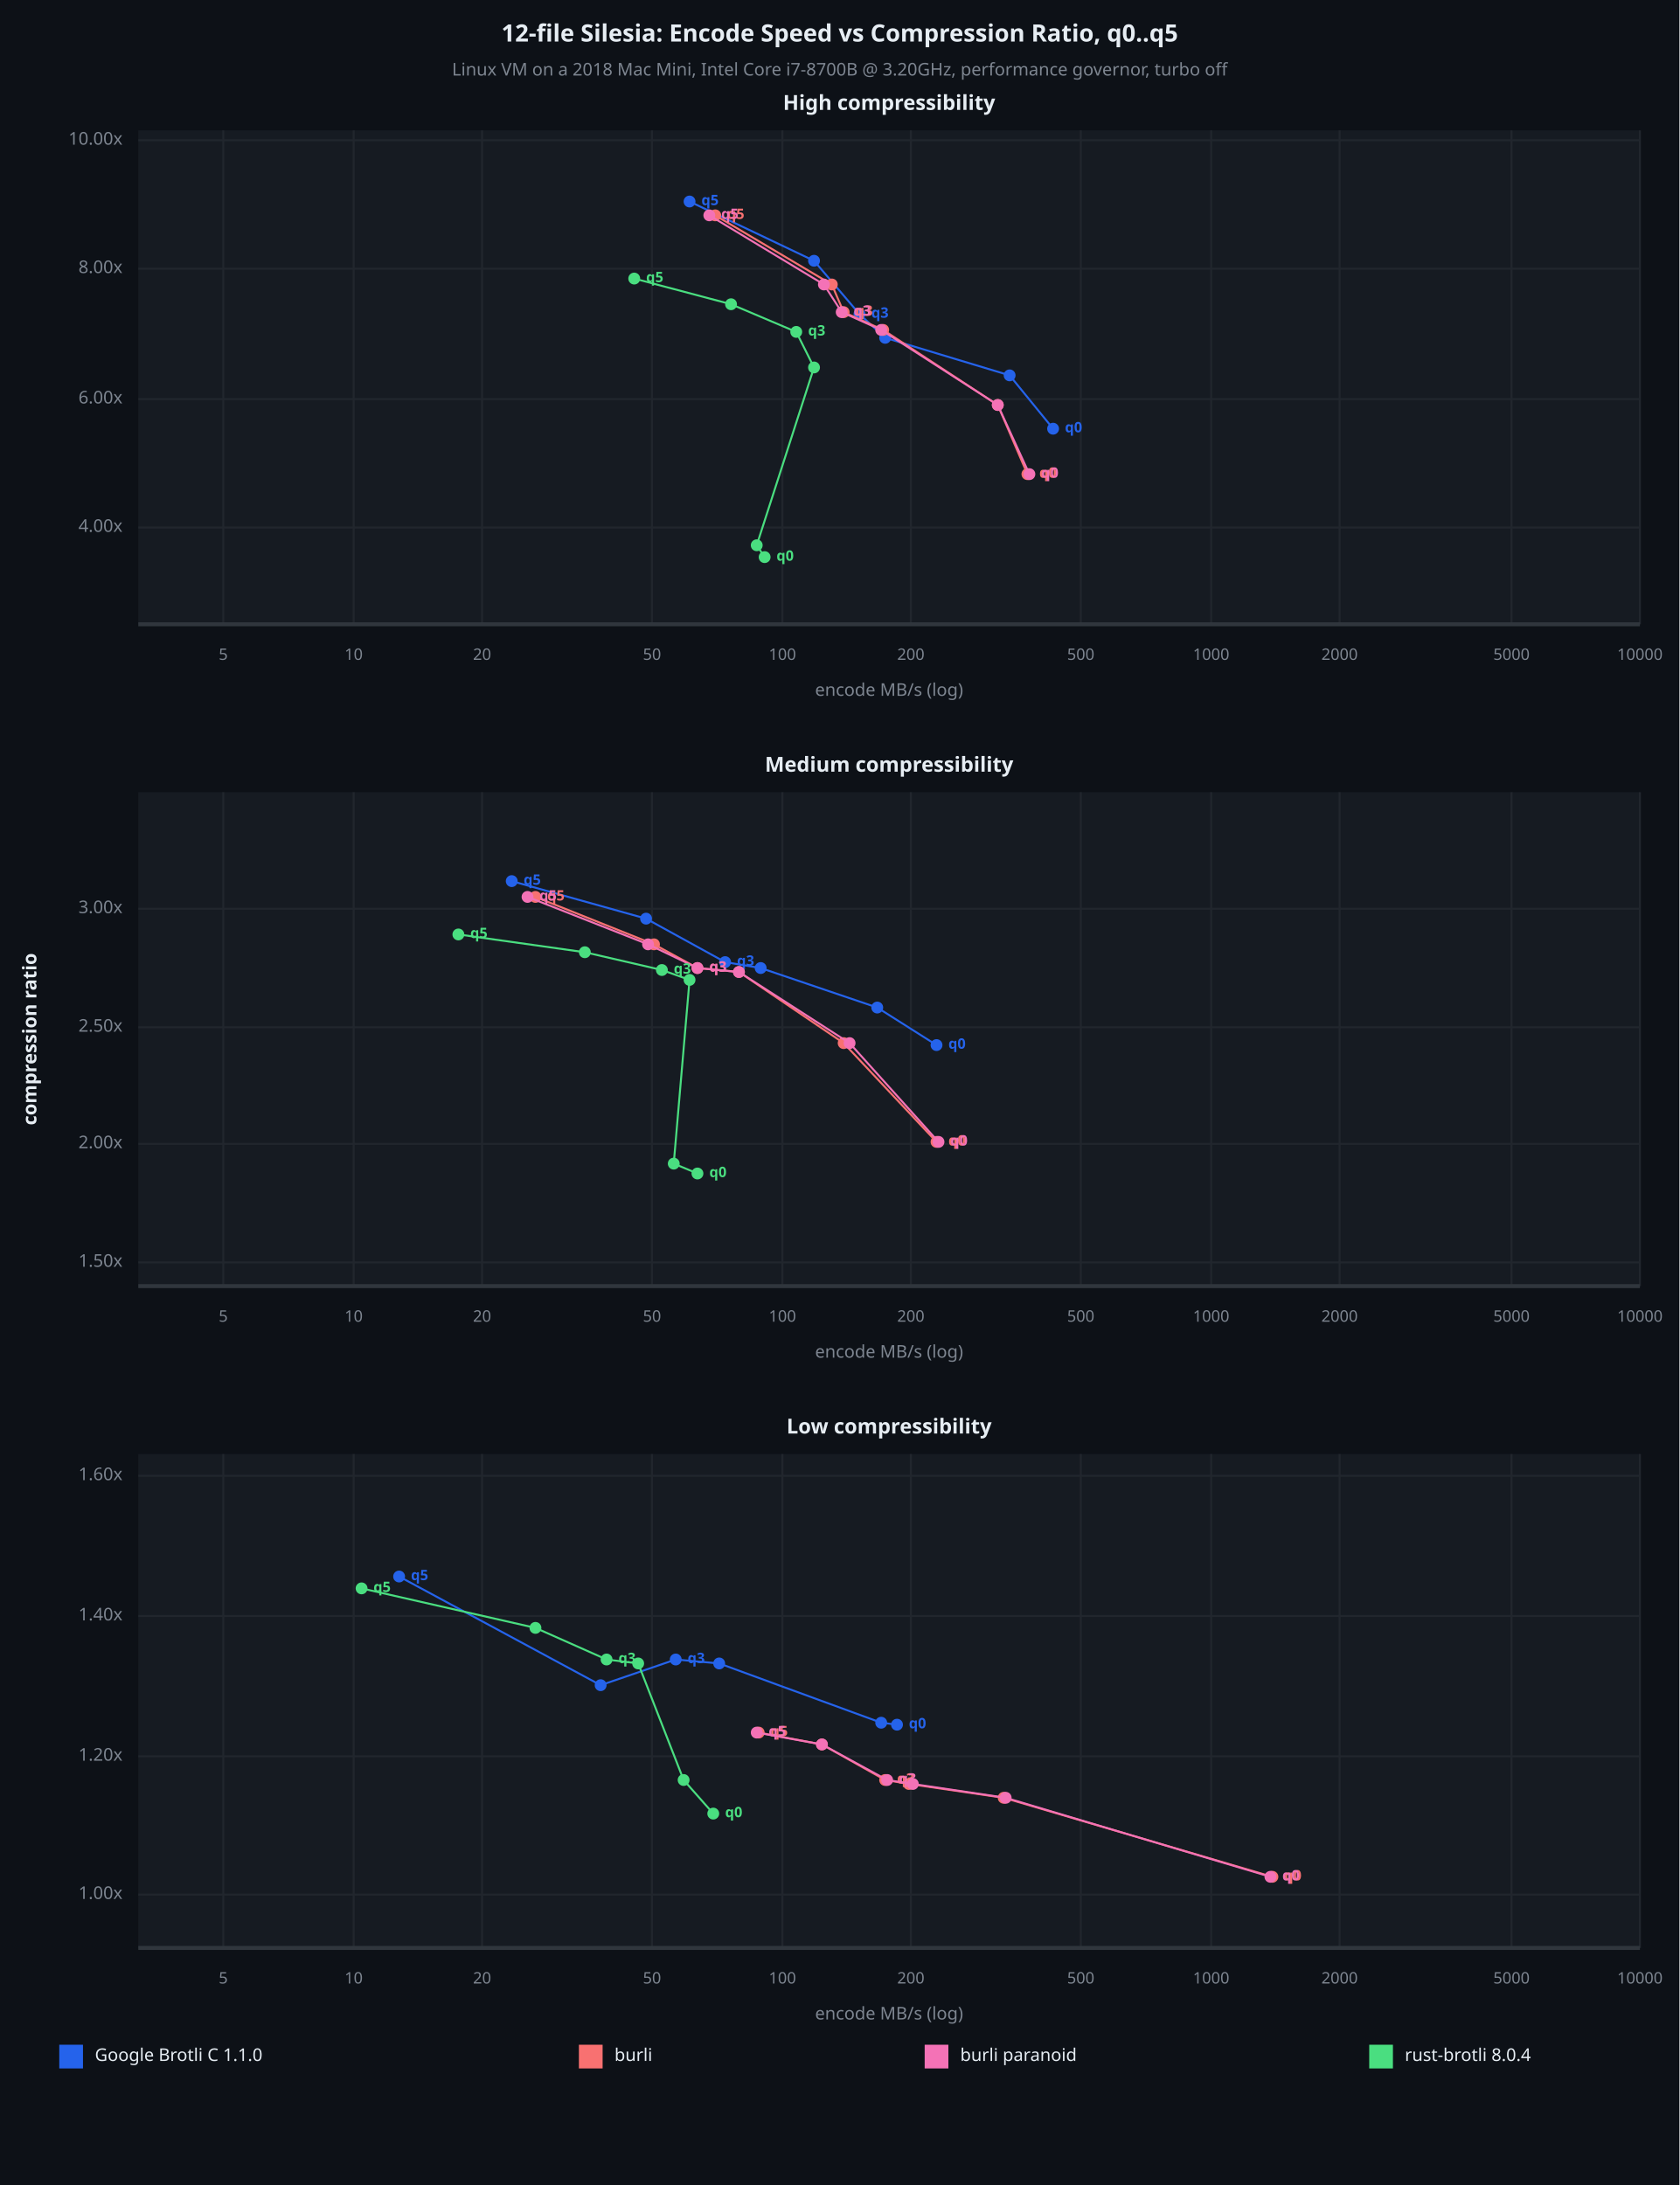
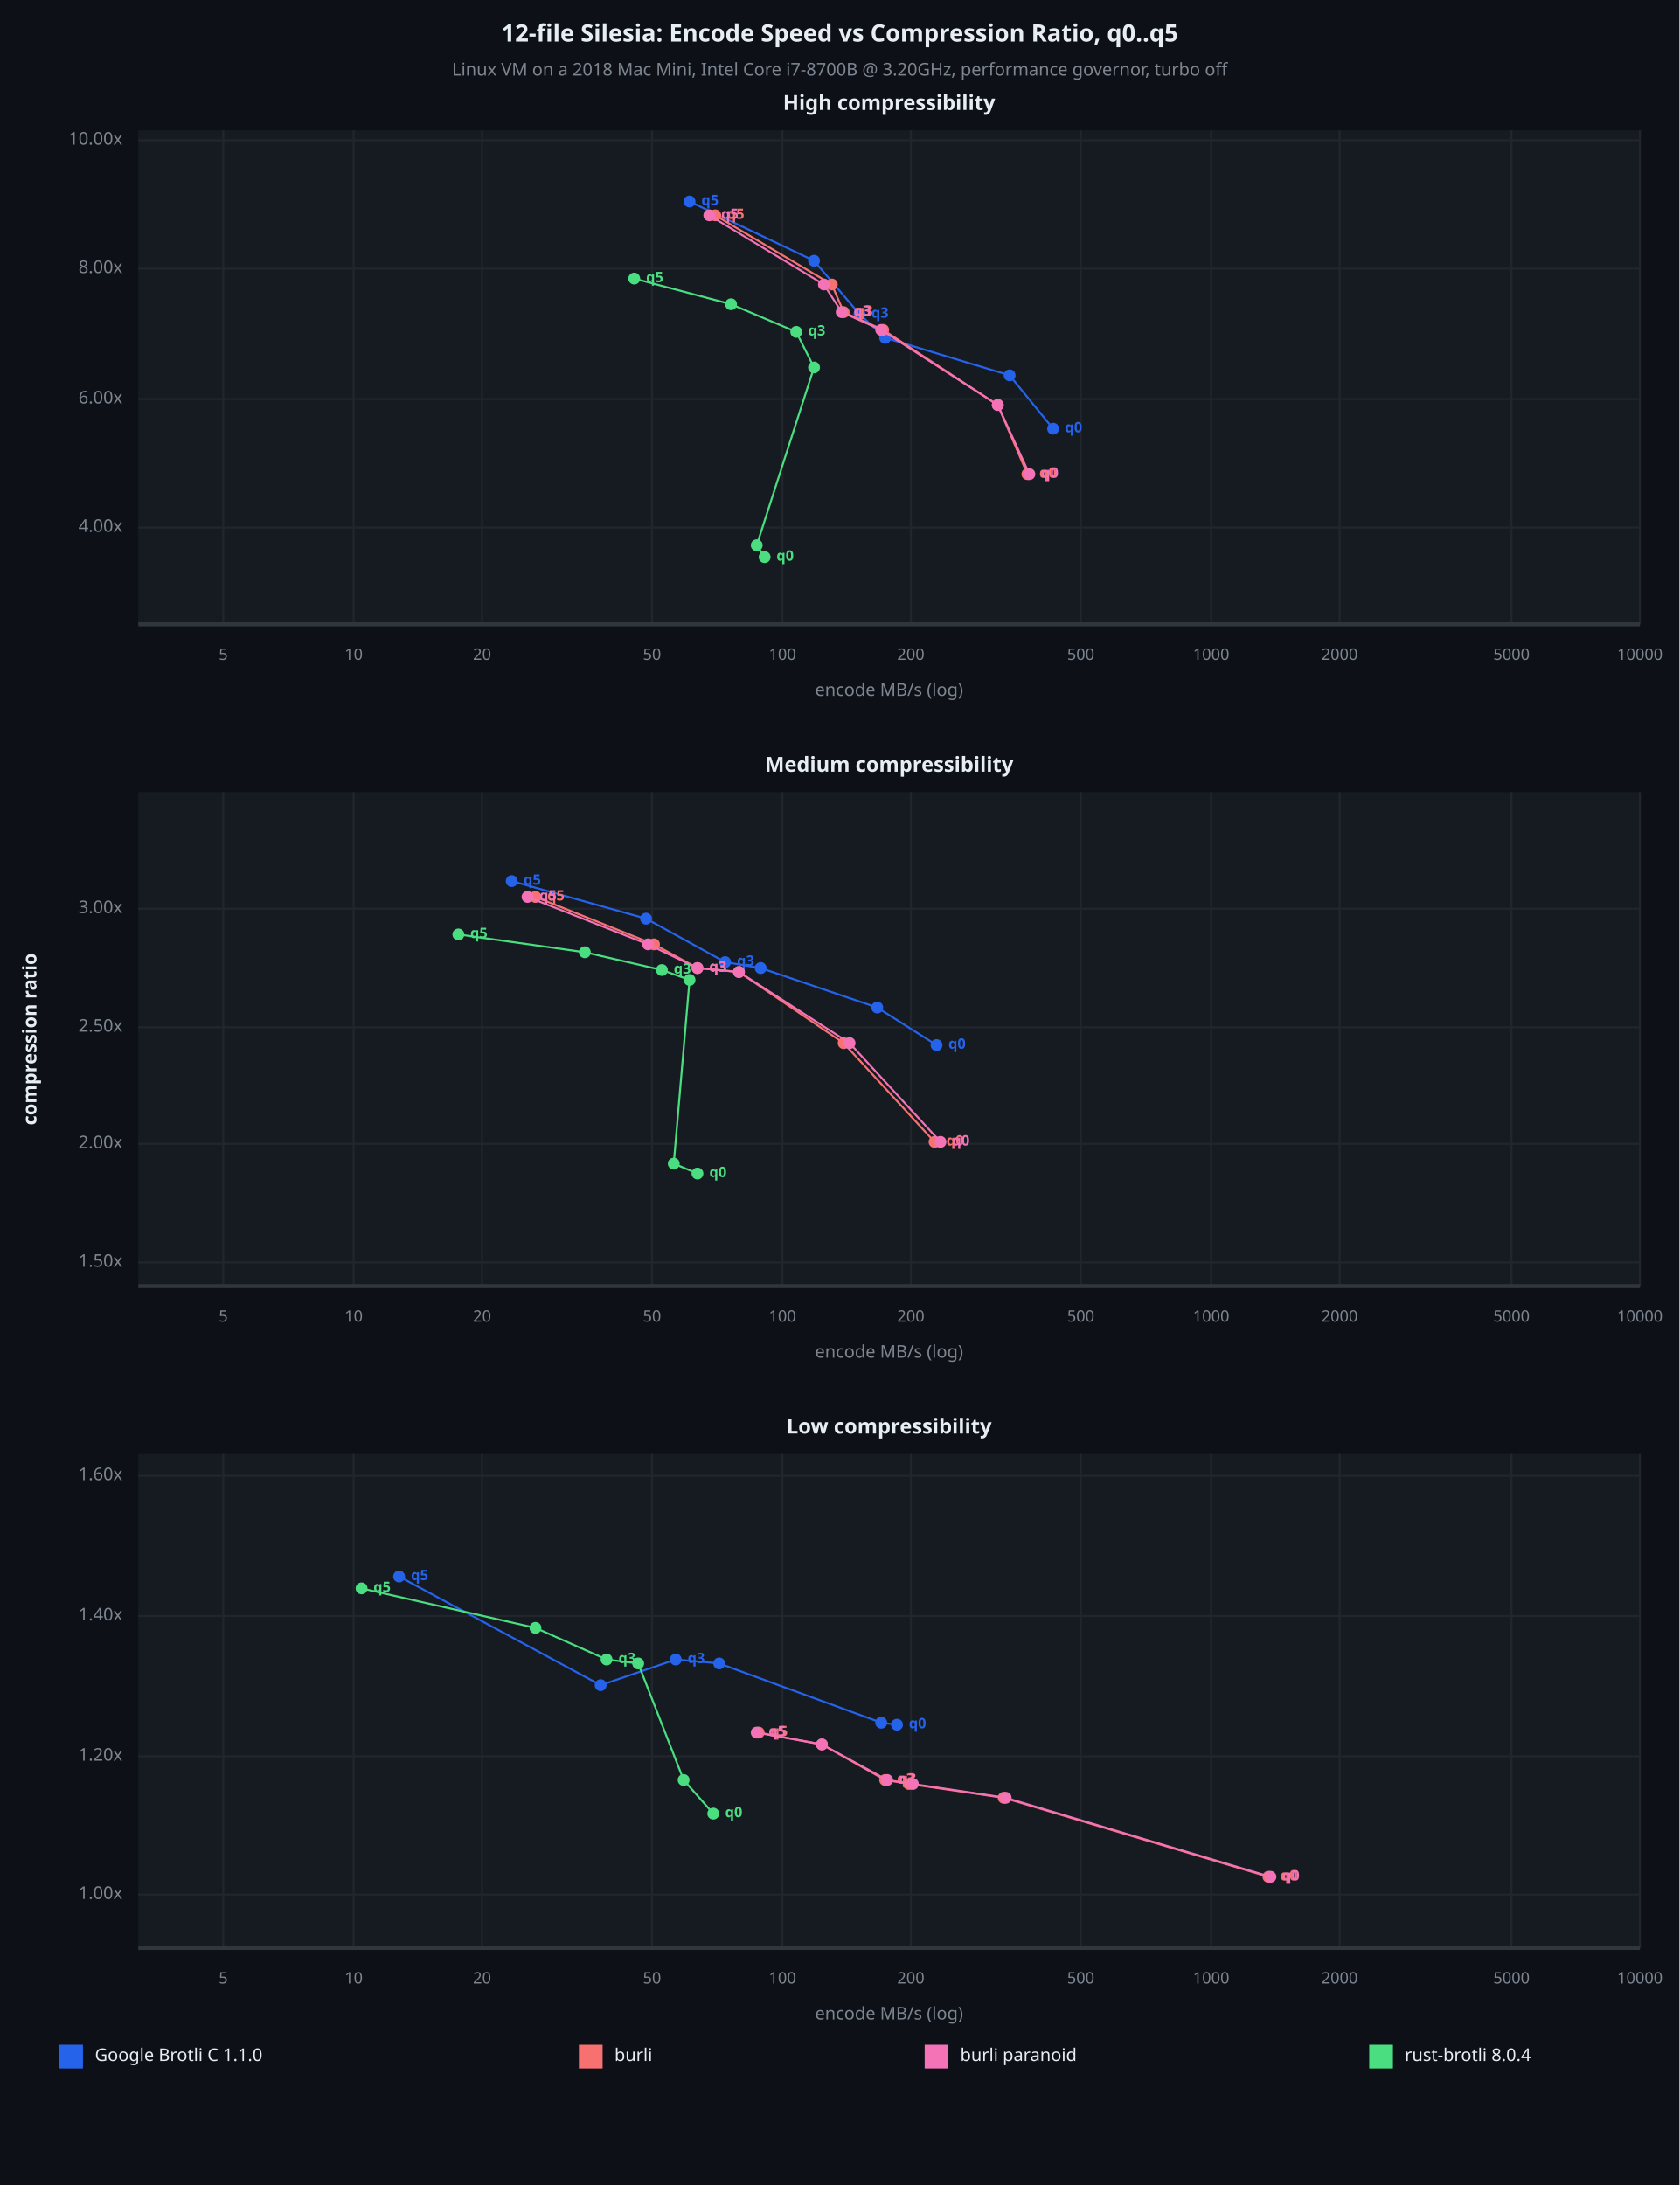
<svg xmlns="http://www.w3.org/2000/svg" viewBox="0 0 850 1106" font-family="system-ui, -apple-system, sans-serif">
  <rect x="0" y="0" width="850" height="1106" opacity="1" fill="#0D1117" stroke="none" />
  <text x="425" y="18" dy="0.5ex" text-anchor="middle" font-family="sans-serif" font-size="12.097" opacity="1" fill="#E6EDF3" font-weight="bold">
12-file Silesia: Encode Speed vs Compression Ratio, q0..q5
</text>
  <text x="425" y="36" dy="0.5ex" text-anchor="middle" font-family="sans-serif" font-size="8.871" opacity="1" fill="#7D8590">
Linux VM on a 2018 Mac Mini, Intel Core i7-8700B @ 3.20GHz, performance governor, turbo off
</text>
  <rect x="70" y="66" width="760" height="250" opacity="1" fill="#161B22" stroke="none" />
  <text x="450" y="53" dy="0.5ex" text-anchor="middle" font-family="sans-serif" font-size="10.484" opacity="1" fill="#E6EDF3" font-weight="bold">
High compressibility
</text>
  <polyline fill="none" opacity="1" stroke="#21262D" stroke-width="1" points="113,66 113,316 " />
  <text x="113" y="332" dy="0.5ex" text-anchor="middle" font-family="sans-serif" font-size="8.065" opacity="1" fill="#7D8590">
5
</text>
  <polyline fill="none" opacity="1" stroke="#21262D" stroke-width="1" points="179,66 179,316 " />
  <text x="179" y="332" dy="0.5ex" text-anchor="middle" font-family="sans-serif" font-size="8.065" opacity="1" fill="#7D8590">
10
</text>
  <polyline fill="none" opacity="1" stroke="#21262D" stroke-width="1" points="244,66 244,316 " />
  <text x="244" y="332" dy="0.5ex" text-anchor="middle" font-family="sans-serif" font-size="8.065" opacity="1" fill="#7D8590">
20
</text>
  <polyline fill="none" opacity="1" stroke="#21262D" stroke-width="1" points="330,66 330,316 " />
  <text x="330" y="332" dy="0.5ex" text-anchor="middle" font-family="sans-serif" font-size="8.065" opacity="1" fill="#7D8590">
50
</text>
  <polyline fill="none" opacity="1" stroke="#21262D" stroke-width="1" points="396,66 396,316 " />
  <text x="396" y="332" dy="0.5ex" text-anchor="middle" font-family="sans-serif" font-size="8.065" opacity="1" fill="#7D8590">
100
</text>
  <polyline fill="none" opacity="1" stroke="#21262D" stroke-width="1" points="461,66 461,316 " />
  <text x="461" y="332" dy="0.5ex" text-anchor="middle" font-family="sans-serif" font-size="8.065" opacity="1" fill="#7D8590">
200
</text>
  <polyline fill="none" opacity="1" stroke="#21262D" stroke-width="1" points="547,66 547,316 " />
  <text x="547" y="332" dy="0.5ex" text-anchor="middle" font-family="sans-serif" font-size="8.065" opacity="1" fill="#7D8590">
500
</text>
  <polyline fill="none" opacity="1" stroke="#21262D" stroke-width="1" points="613,66 613,316 " />
  <text x="613" y="332" dy="0.5ex" text-anchor="middle" font-family="sans-serif" font-size="8.065" opacity="1" fill="#7D8590">
1000
</text>
  <polyline fill="none" opacity="1" stroke="#21262D" stroke-width="1" points="678,66 678,316 " />
  <text x="678" y="332" dy="0.5ex" text-anchor="middle" font-family="sans-serif" font-size="8.065" opacity="1" fill="#7D8590">
2000
</text>
  <polyline fill="none" opacity="1" stroke="#21262D" stroke-width="1" points="765,66 765,316 " />
  <text x="765" y="332" dy="0.5ex" text-anchor="middle" font-family="sans-serif" font-size="8.065" opacity="1" fill="#7D8590">
5000
</text>
  <polyline fill="none" opacity="1" stroke="#21262D" stroke-width="1" points="830,66 830,316 " />
  <text x="830" y="332" dy="0.5ex" text-anchor="middle" font-family="sans-serif" font-size="8.065" opacity="1" fill="#7D8590">
10000
</text>
  <polyline fill="none" opacity="1" stroke="#21262D" stroke-width="1" points="70,267 830,267 " />
  <text x="62" y="267" dy="0.5ex" text-anchor="end" font-family="sans-serif" font-size="8.871" opacity="1" fill="#7D8590">
4.00x
</text>
  <polyline fill="none" opacity="1" stroke="#21262D" stroke-width="1" points="70,202 830,202 " />
  <text x="62" y="202" dy="0.5ex" text-anchor="end" font-family="sans-serif" font-size="8.871" opacity="1" fill="#7D8590">
6.00x
</text>
  <polyline fill="none" opacity="1" stroke="#21262D" stroke-width="1" points="70,136 830,136 " />
  <text x="62" y="136" dy="0.5ex" text-anchor="end" font-family="sans-serif" font-size="8.871" opacity="1" fill="#7D8590">
8.00x
</text>
  <polyline fill="none" opacity="1" stroke="#21262D" stroke-width="1" points="70,71 830,71 " />
  <text x="62" y="71" dy="0.5ex" text-anchor="end" font-family="sans-serif" font-size="8.871" opacity="1" fill="#7D8590">
10.00x
</text>
  <polyline fill="none" opacity="1" stroke="#30363D" stroke-width="2" points="70,316 830,316 " />
  <polyline fill="none" opacity="1" stroke="#2563EB" stroke-width="1" points="533,217 511,190 448,171 435,159 412,132 349,102 " />
  <circle cx="533" cy="217" r="3" opacity="1" fill="#2563EB" stroke="none" stroke-width="1" />
  <text x="539" y="217" dy="0.5ex" text-anchor="start" font-family="sans-serif" font-size="7.258" opacity="1" fill="#2563EB" font-weight="bold">
q0
</text>
  <circle cx="511" cy="190" r="3" opacity="1" fill="#2563EB" stroke="none" stroke-width="1" />
  <circle cx="448" cy="171" r="3" opacity="1" fill="#2563EB" stroke="none" stroke-width="1" />
  <circle cx="435" cy="159" r="3" opacity="1" fill="#2563EB" stroke="none" stroke-width="1" />
  <text x="441" y="159" dy="0.5ex" text-anchor="start" font-family="sans-serif" font-size="7.258" opacity="1" fill="#2563EB" font-weight="bold">
q3
</text>
  <circle cx="412" cy="132" r="3" opacity="1" fill="#2563EB" stroke="none" stroke-width="1" />
  <circle cx="349" cy="102" r="3" opacity="1" fill="#2563EB" stroke="none" stroke-width="1" />
  <text x="355" y="102" dy="0.5ex" text-anchor="start" font-family="sans-serif" font-size="7.258" opacity="1" fill="#2563EB" font-weight="bold">
q5
</text>
  <polyline fill="none" opacity="1" stroke="#F87171" stroke-width="1" points="520,240 505,205 447,167 427,158 421,144 362,109 " />
  <circle cx="520" cy="240" r="3" opacity="1" fill="#F87171" stroke="none" stroke-width="1" />
  <text x="526" y="240" dy="0.5ex" text-anchor="start" font-family="sans-serif" font-size="7.258" opacity="1" fill="#F87171" font-weight="bold">
q0
</text>
  <circle cx="505" cy="205" r="3" opacity="1" fill="#F87171" stroke="none" stroke-width="1" />
  <circle cx="447" cy="167" r="3" opacity="1" fill="#F87171" stroke="none" stroke-width="1" />
  <circle cx="427" cy="158" r="3" opacity="1" fill="#F87171" stroke="none" stroke-width="1" />
  <text x="433" y="158" dy="0.5ex" text-anchor="start" font-family="sans-serif" font-size="7.258" opacity="1" fill="#F87171" font-weight="bold">
q3
</text>
  <circle cx="421" cy="144" r="3" opacity="1" fill="#F87171" stroke="none" stroke-width="1" />
  <circle cx="362" cy="109" r="3" opacity="1" fill="#F87171" stroke="none" stroke-width="1" />
  <text x="368" y="109" dy="0.5ex" text-anchor="start" font-family="sans-serif" font-size="7.258" opacity="1" fill="#F87171" font-weight="bold">
q5
</text>
  <polyline fill="none" opacity="1" stroke="#F472B6" stroke-width="1" points="521,240 505,205 446,167 426,158 417,144 359,109 " />
  <circle cx="521" cy="240" r="3" opacity="1" fill="#F472B6" stroke="none" stroke-width="1" />
  <text x="527" y="240" dy="0.5ex" text-anchor="start" font-family="sans-serif" font-size="7.258" opacity="1" fill="#F472B6" font-weight="bold">
q0
</text>
  <circle cx="505" cy="205" r="3" opacity="1" fill="#F472B6" stroke="none" stroke-width="1" />
  <circle cx="446" cy="167" r="3" opacity="1" fill="#F472B6" stroke="none" stroke-width="1" />
  <circle cx="426" cy="158" r="3" opacity="1" fill="#F472B6" stroke="none" stroke-width="1" />
  <text x="432" y="158" dy="0.5ex" text-anchor="start" font-family="sans-serif" font-size="7.258" opacity="1" fill="#F472B6" font-weight="bold">
q3
</text>
  <circle cx="417" cy="144" r="3" opacity="1" fill="#F472B6" stroke="none" stroke-width="1" />
  <circle cx="359" cy="109" r="3" opacity="1" fill="#F472B6" stroke="none" stroke-width="1" />
  <text x="365" y="109" dy="0.5ex" text-anchor="start" font-family="sans-serif" font-size="7.258" opacity="1" fill="#F472B6" font-weight="bold">
q5
</text>
  <polyline fill="none" opacity="1" stroke="#4ADE80" stroke-width="1" points="387,282 383,276 412,186 403,168 370,154 321,141 " />
  <circle cx="387" cy="282" r="3" opacity="1" fill="#4ADE80" stroke="none" stroke-width="1" />
  <text x="393" y="282" dy="0.5ex" text-anchor="start" font-family="sans-serif" font-size="7.258" opacity="1" fill="#4ADE80" font-weight="bold">
q0
</text>
  <circle cx="383" cy="276" r="3" opacity="1" fill="#4ADE80" stroke="none" stroke-width="1" />
  <circle cx="412" cy="186" r="3" opacity="1" fill="#4ADE80" stroke="none" stroke-width="1" />
  <circle cx="403" cy="168" r="3" opacity="1" fill="#4ADE80" stroke="none" stroke-width="1" />
  <text x="409" y="168" dy="0.5ex" text-anchor="start" font-family="sans-serif" font-size="7.258" opacity="1" fill="#4ADE80" font-weight="bold">
q3
</text>
  <circle cx="370" cy="154" r="3" opacity="1" fill="#4ADE80" stroke="none" stroke-width="1" />
  <circle cx="321" cy="141" r="3" opacity="1" fill="#4ADE80" stroke="none" stroke-width="1" />
  <text x="327" y="141" dy="0.5ex" text-anchor="start" font-family="sans-serif" font-size="7.258" opacity="1" fill="#4ADE80" font-weight="bold">
q5
</text>
  <text x="450" y="350" dy="0.5ex" text-anchor="middle" font-family="sans-serif" font-size="8.871" opacity="1" fill="#7D8590">
encode MB/s (log)
</text>
  <rect x="70" y="401" width="760" height="250" opacity="1" fill="#161B22" stroke="none" />
  <text x="450" y="388" dy="0.5ex" text-anchor="middle" font-family="sans-serif" font-size="10.484" opacity="1" fill="#E6EDF3" font-weight="bold">
Medium compressibility
</text>
  <polyline fill="none" opacity="1" stroke="#21262D" stroke-width="1" points="113,401 113,651 " />
  <text x="113" y="667" dy="0.5ex" text-anchor="middle" font-family="sans-serif" font-size="8.065" opacity="1" fill="#7D8590">
5
</text>
  <polyline fill="none" opacity="1" stroke="#21262D" stroke-width="1" points="179,401 179,651 " />
  <text x="179" y="667" dy="0.5ex" text-anchor="middle" font-family="sans-serif" font-size="8.065" opacity="1" fill="#7D8590">
10
</text>
  <polyline fill="none" opacity="1" stroke="#21262D" stroke-width="1" points="244,401 244,651 " />
  <text x="244" y="667" dy="0.5ex" text-anchor="middle" font-family="sans-serif" font-size="8.065" opacity="1" fill="#7D8590">
20
</text>
  <polyline fill="none" opacity="1" stroke="#21262D" stroke-width="1" points="330,401 330,651 " />
  <text x="330" y="667" dy="0.5ex" text-anchor="middle" font-family="sans-serif" font-size="8.065" opacity="1" fill="#7D8590">
50
</text>
  <polyline fill="none" opacity="1" stroke="#21262D" stroke-width="1" points="396,401 396,651 " />
  <text x="396" y="667" dy="0.5ex" text-anchor="middle" font-family="sans-serif" font-size="8.065" opacity="1" fill="#7D8590">
100
</text>
  <polyline fill="none" opacity="1" stroke="#21262D" stroke-width="1" points="461,401 461,651 " />
  <text x="461" y="667" dy="0.5ex" text-anchor="middle" font-family="sans-serif" font-size="8.065" opacity="1" fill="#7D8590">
200
</text>
  <polyline fill="none" opacity="1" stroke="#21262D" stroke-width="1" points="547,401 547,651 " />
  <text x="547" y="667" dy="0.5ex" text-anchor="middle" font-family="sans-serif" font-size="8.065" opacity="1" fill="#7D8590">
500
</text>
  <polyline fill="none" opacity="1" stroke="#21262D" stroke-width="1" points="613,401 613,651 " />
  <text x="613" y="667" dy="0.5ex" text-anchor="middle" font-family="sans-serif" font-size="8.065" opacity="1" fill="#7D8590">
1000
</text>
  <polyline fill="none" opacity="1" stroke="#21262D" stroke-width="1" points="678,401 678,651 " />
  <text x="678" y="667" dy="0.5ex" text-anchor="middle" font-family="sans-serif" font-size="8.065" opacity="1" fill="#7D8590">
2000
</text>
  <polyline fill="none" opacity="1" stroke="#21262D" stroke-width="1" points="765,401 765,651 " />
  <text x="765" y="667" dy="0.5ex" text-anchor="middle" font-family="sans-serif" font-size="8.065" opacity="1" fill="#7D8590">
5000
</text>
  <polyline fill="none" opacity="1" stroke="#21262D" stroke-width="1" points="830,401 830,651 " />
  <text x="830" y="667" dy="0.5ex" text-anchor="middle" font-family="sans-serif" font-size="8.065" opacity="1" fill="#7D8590">
10000
</text>
  <polyline fill="none" opacity="1" stroke="#21262D" stroke-width="1" points="70,639 830,639 " />
  <text x="62" y="639" dy="0.5ex" text-anchor="end" font-family="sans-serif" font-size="8.871" opacity="1" fill="#7D8590">
1.50x
</text>
  <polyline fill="none" opacity="1" stroke="#21262D" stroke-width="1" points="70,579 830,579 " />
  <text x="62" y="579" dy="0.5ex" text-anchor="end" font-family="sans-serif" font-size="8.871" opacity="1" fill="#7D8590">
2.00x
</text>
  <polyline fill="none" opacity="1" stroke="#21262D" stroke-width="1" points="70,520 830,520 " />
  <text x="62" y="520" dy="0.5ex" text-anchor="end" font-family="sans-serif" font-size="8.871" opacity="1" fill="#7D8590">
2.50x
</text>
  <polyline fill="none" opacity="1" stroke="#21262D" stroke-width="1" points="70,460 830,460 " />
  <text x="62" y="460" dy="0.5ex" text-anchor="end" font-family="sans-serif" font-size="8.871" opacity="1" fill="#7D8590">
3.00x
</text>
  <polyline fill="none" opacity="1" stroke="#30363D" stroke-width="2" points="70,651 830,651 " />
  <polyline fill="none" opacity="1" stroke="#2563EB" stroke-width="1" points="474,529 444,510 385,490 367,487 327,465 259,446 " />
  <circle cx="474" cy="529" r="3" opacity="1" fill="#2563EB" stroke="none" stroke-width="1" />
  <text x="480" y="529" dy="0.5ex" text-anchor="start" font-family="sans-serif" font-size="7.258" opacity="1" fill="#2563EB" font-weight="bold">
q0
</text>
  <circle cx="444" cy="510" r="3" opacity="1" fill="#2563EB" stroke="none" stroke-width="1" />
  <circle cx="385" cy="490" r="3" opacity="1" fill="#2563EB" stroke="none" stroke-width="1" />
  <circle cx="367" cy="487" r="3" opacity="1" fill="#2563EB" stroke="none" stroke-width="1" />
  <text x="373" y="487" dy="0.5ex" text-anchor="start" font-family="sans-serif" font-size="7.258" opacity="1" fill="#2563EB" font-weight="bold">
q3
</text>
  <circle cx="327" cy="465" r="3" opacity="1" fill="#2563EB" stroke="none" stroke-width="1" />
  <circle cx="259" cy="446" r="3" opacity="1" fill="#2563EB" stroke="none" stroke-width="1" />
  <text x="265" y="446" dy="0.5ex" text-anchor="start" font-family="sans-serif" font-size="7.258" opacity="1" fill="#2563EB" font-weight="bold">
q5
</text>
-   <polyline fill="none" opacity="1" stroke="#F87171" stroke-width="1" points="474,578 427,528 374,492 353,490 331,478 271,454 " />
-   <circle cx="474" cy="578" r="3" opacity="1" fill="#F87171" stroke="none" stroke-width="1" />
-   <text x="480" y="578" dy="0.5ex" text-anchor="start" font-family="sans-serif" font-size="7.258" opacity="1" fill="#F87171" font-weight="bold">
+   <polyline fill="none" opacity="1" stroke="#F87171" stroke-width="1" points="473,578 427,528 374,492 353,490 331,478 271,454 " />
+   <circle cx="473" cy="578" r="3" opacity="1" fill="#F87171" stroke="none" stroke-width="1" />
+   <text x="479" y="578" dy="0.5ex" text-anchor="start" font-family="sans-serif" font-size="7.258" opacity="1" fill="#F87171" font-weight="bold">
q0
</text>
  <circle cx="427" cy="528" r="3" opacity="1" fill="#F87171" stroke="none" stroke-width="1" />
  <circle cx="374" cy="492" r="3" opacity="1" fill="#F87171" stroke="none" stroke-width="1" />
  <circle cx="353" cy="490" r="3" opacity="1" fill="#F87171" stroke="none" stroke-width="1" />
  <text x="359" y="490" dy="0.5ex" text-anchor="start" font-family="sans-serif" font-size="7.258" opacity="1" fill="#F87171" font-weight="bold">
q3
</text>
  <circle cx="331" cy="478" r="3" opacity="1" fill="#F87171" stroke="none" stroke-width="1" />
  <circle cx="271" cy="454" r="3" opacity="1" fill="#F87171" stroke="none" stroke-width="1" />
  <text x="277" y="454" dy="0.5ex" text-anchor="start" font-family="sans-serif" font-size="7.258" opacity="1" fill="#F87171" font-weight="bold">
q5
</text>
-   <polyline fill="none" opacity="1" stroke="#F472B6" stroke-width="1" points="475,578 430,528 374,492 353,490 328,478 267,454 " />
-   <circle cx="475" cy="578" r="3" opacity="1" fill="#F472B6" stroke="none" stroke-width="1" />
-   <text x="481" y="578" dy="0.5ex" text-anchor="start" font-family="sans-serif" font-size="7.258" opacity="1" fill="#F472B6" font-weight="bold">
+   <polyline fill="none" opacity="1" stroke="#F472B6" stroke-width="1" points="476,578 430,528 374,492 353,490 328,478 267,454 " />
+   <circle cx="476" cy="578" r="3" opacity="1" fill="#F472B6" stroke="none" stroke-width="1" />
+   <text x="482" y="578" dy="0.5ex" text-anchor="start" font-family="sans-serif" font-size="7.258" opacity="1" fill="#F472B6" font-weight="bold">
q0
</text>
  <circle cx="430" cy="528" r="3" opacity="1" fill="#F472B6" stroke="none" stroke-width="1" />
  <circle cx="374" cy="492" r="3" opacity="1" fill="#F472B6" stroke="none" stroke-width="1" />
  <circle cx="353" cy="490" r="3" opacity="1" fill="#F472B6" stroke="none" stroke-width="1" />
  <text x="359" y="490" dy="0.5ex" text-anchor="start" font-family="sans-serif" font-size="7.258" opacity="1" fill="#F472B6" font-weight="bold">
q3
</text>
  <circle cx="328" cy="478" r="3" opacity="1" fill="#F472B6" stroke="none" stroke-width="1" />
  <circle cx="267" cy="454" r="3" opacity="1" fill="#F472B6" stroke="none" stroke-width="1" />
  <text x="273" y="454" dy="0.5ex" text-anchor="start" font-family="sans-serif" font-size="7.258" opacity="1" fill="#F472B6" font-weight="bold">
q5
</text>
  <polyline fill="none" opacity="1" stroke="#4ADE80" stroke-width="1" points="353,594 341,589 349,496 335,491 296,482 232,473 " />
  <circle cx="353" cy="594" r="3" opacity="1" fill="#4ADE80" stroke="none" stroke-width="1" />
  <text x="359" y="594" dy="0.5ex" text-anchor="start" font-family="sans-serif" font-size="7.258" opacity="1" fill="#4ADE80" font-weight="bold">
q0
</text>
  <circle cx="341" cy="589" r="3" opacity="1" fill="#4ADE80" stroke="none" stroke-width="1" />
  <circle cx="349" cy="496" r="3" opacity="1" fill="#4ADE80" stroke="none" stroke-width="1" />
  <circle cx="335" cy="491" r="3" opacity="1" fill="#4ADE80" stroke="none" stroke-width="1" />
  <text x="341" y="491" dy="0.5ex" text-anchor="start" font-family="sans-serif" font-size="7.258" opacity="1" fill="#4ADE80" font-weight="bold">
q3
</text>
  <circle cx="296" cy="482" r="3" opacity="1" fill="#4ADE80" stroke="none" stroke-width="1" />
  <circle cx="232" cy="473" r="3" opacity="1" fill="#4ADE80" stroke="none" stroke-width="1" />
  <text x="238" y="473" dy="0.5ex" text-anchor="start" font-family="sans-serif" font-size="7.258" opacity="1" fill="#4ADE80" font-weight="bold">
q5
</text>
  <text x="450" y="685" dy="0.5ex" text-anchor="middle" font-family="sans-serif" font-size="8.871" opacity="1" fill="#7D8590">
encode MB/s (log)
</text>
  <rect x="70" y="736" width="760" height="250" opacity="1" fill="#161B22" stroke="none" />
  <text x="450" y="723" dy="0.5ex" text-anchor="middle" font-family="sans-serif" font-size="10.484" opacity="1" fill="#E6EDF3" font-weight="bold">
Low compressibility
</text>
  <polyline fill="none" opacity="1" stroke="#21262D" stroke-width="1" points="113,736 113,986 " />
  <text x="113" y="1002" dy="0.5ex" text-anchor="middle" font-family="sans-serif" font-size="8.065" opacity="1" fill="#7D8590">
5
</text>
  <polyline fill="none" opacity="1" stroke="#21262D" stroke-width="1" points="179,736 179,986 " />
  <text x="179" y="1002" dy="0.5ex" text-anchor="middle" font-family="sans-serif" font-size="8.065" opacity="1" fill="#7D8590">
10
</text>
  <polyline fill="none" opacity="1" stroke="#21262D" stroke-width="1" points="244,736 244,986 " />
  <text x="244" y="1002" dy="0.5ex" text-anchor="middle" font-family="sans-serif" font-size="8.065" opacity="1" fill="#7D8590">
20
</text>
  <polyline fill="none" opacity="1" stroke="#21262D" stroke-width="1" points="330,736 330,986 " />
  <text x="330" y="1002" dy="0.5ex" text-anchor="middle" font-family="sans-serif" font-size="8.065" opacity="1" fill="#7D8590">
50
</text>
  <polyline fill="none" opacity="1" stroke="#21262D" stroke-width="1" points="396,736 396,986 " />
  <text x="396" y="1002" dy="0.5ex" text-anchor="middle" font-family="sans-serif" font-size="8.065" opacity="1" fill="#7D8590">
100
</text>
  <polyline fill="none" opacity="1" stroke="#21262D" stroke-width="1" points="461,736 461,986 " />
  <text x="461" y="1002" dy="0.5ex" text-anchor="middle" font-family="sans-serif" font-size="8.065" opacity="1" fill="#7D8590">
200
</text>
  <polyline fill="none" opacity="1" stroke="#21262D" stroke-width="1" points="547,736 547,986 " />
  <text x="547" y="1002" dy="0.5ex" text-anchor="middle" font-family="sans-serif" font-size="8.065" opacity="1" fill="#7D8590">
500
</text>
  <polyline fill="none" opacity="1" stroke="#21262D" stroke-width="1" points="613,736 613,986 " />
  <text x="613" y="1002" dy="0.5ex" text-anchor="middle" font-family="sans-serif" font-size="8.065" opacity="1" fill="#7D8590">
1000
</text>
  <polyline fill="none" opacity="1" stroke="#21262D" stroke-width="1" points="678,736 678,986 " />
  <text x="678" y="1002" dy="0.5ex" text-anchor="middle" font-family="sans-serif" font-size="8.065" opacity="1" fill="#7D8590">
2000
</text>
  <polyline fill="none" opacity="1" stroke="#21262D" stroke-width="1" points="765,736 765,986 " />
  <text x="765" y="1002" dy="0.5ex" text-anchor="middle" font-family="sans-serif" font-size="8.065" opacity="1" fill="#7D8590">
5000
</text>
  <polyline fill="none" opacity="1" stroke="#21262D" stroke-width="1" points="830,736 830,986 " />
  <text x="830" y="1002" dy="0.5ex" text-anchor="middle" font-family="sans-serif" font-size="8.065" opacity="1" fill="#7D8590">
10000
</text>
  <polyline fill="none" opacity="1" stroke="#21262D" stroke-width="1" points="70,959 830,959 " />
  <text x="62" y="959" dy="0.5ex" text-anchor="end" font-family="sans-serif" font-size="8.871" opacity="1" fill="#7D8590">
1.00x
</text>
  <polyline fill="none" opacity="1" stroke="#21262D" stroke-width="1" points="70,889 830,889 " />
  <text x="62" y="889" dy="0.5ex" text-anchor="end" font-family="sans-serif" font-size="8.871" opacity="1" fill="#7D8590">
1.20x
</text>
  <polyline fill="none" opacity="1" stroke="#21262D" stroke-width="1" points="70,818 830,818 " />
  <text x="62" y="818" dy="0.5ex" text-anchor="end" font-family="sans-serif" font-size="8.871" opacity="1" fill="#7D8590">
1.40x
</text>
  <polyline fill="none" opacity="1" stroke="#21262D" stroke-width="1" points="70,747 830,747 " />
  <text x="62" y="747" dy="0.5ex" text-anchor="end" font-family="sans-serif" font-size="8.871" opacity="1" fill="#7D8590">
1.60x
</text>
  <polyline fill="none" opacity="1" stroke="#30363D" stroke-width="2" points="70,986 830,986 " />
  <polyline fill="none" opacity="1" stroke="#2563EB" stroke-width="1" points="454,873 446,872 364,842 342,840 304,853 202,798 " />
  <circle cx="454" cy="873" r="3" opacity="1" fill="#2563EB" stroke="none" stroke-width="1" />
  <text x="460" y="873" dy="0.5ex" text-anchor="start" font-family="sans-serif" font-size="7.258" opacity="1" fill="#2563EB" font-weight="bold">
q0
</text>
  <circle cx="446" cy="872" r="3" opacity="1" fill="#2563EB" stroke="none" stroke-width="1" />
  <circle cx="364" cy="842" r="3" opacity="1" fill="#2563EB" stroke="none" stroke-width="1" />
  <circle cx="342" cy="840" r="3" opacity="1" fill="#2563EB" stroke="none" stroke-width="1" />
  <text x="348" y="840" dy="0.5ex" text-anchor="start" font-family="sans-serif" font-size="7.258" opacity="1" fill="#2563EB" font-weight="bold">
q3
</text>
  <circle cx="304" cy="853" r="3" opacity="1" fill="#2563EB" stroke="none" stroke-width="1" />
  <circle cx="202" cy="798" r="3" opacity="1" fill="#2563EB" stroke="none" stroke-width="1" />
  <text x="208" y="798" dy="0.5ex" text-anchor="start" font-family="sans-serif" font-size="7.258" opacity="1" fill="#2563EB" font-weight="bold">
q5
</text>
-   <polyline fill="none" opacity="1" stroke="#F87171" stroke-width="1" points="644,950 508,910 460,903 448,901 416,883 384,877 " />
-   <circle cx="644" cy="950" r="3" opacity="1" fill="#F87171" stroke="none" stroke-width="1" />
-   <text x="650" y="950" dy="0.5ex" text-anchor="start" font-family="sans-serif" font-size="7.258" opacity="1" fill="#F87171" font-weight="bold">
+   <polyline fill="none" opacity="1" stroke="#F87171" stroke-width="1" points="642,950 508,910 460,903 448,901 416,883 384,877 " />
+   <circle cx="642" cy="950" r="3" opacity="1" fill="#F87171" stroke="none" stroke-width="1" />
+   <text x="648" y="950" dy="0.5ex" text-anchor="start" font-family="sans-serif" font-size="7.258" opacity="1" fill="#F87171" font-weight="bold">
q0
</text>
  <circle cx="508" cy="910" r="3" opacity="1" fill="#F87171" stroke="none" stroke-width="1" />
  <circle cx="460" cy="903" r="3" opacity="1" fill="#F87171" stroke="none" stroke-width="1" />
  <circle cx="448" cy="901" r="3" opacity="1" fill="#F87171" stroke="none" stroke-width="1" />
  <text x="454" y="901" dy="0.5ex" text-anchor="start" font-family="sans-serif" font-size="7.258" opacity="1" fill="#F87171" font-weight="bold">
q3
</text>
  <circle cx="416" cy="883" r="3" opacity="1" fill="#F87171" stroke="none" stroke-width="1" />
  <circle cx="384" cy="877" r="3" opacity="1" fill="#F87171" stroke="none" stroke-width="1" />
  <text x="390" y="877" dy="0.5ex" text-anchor="start" font-family="sans-serif" font-size="7.258" opacity="1" fill="#F87171" font-weight="bold">
q5
</text>
  <polyline fill="none" opacity="1" stroke="#F472B6" stroke-width="1" points="643,950 509,910 462,903 449,901 416,883 383,877 " />
  <circle cx="643" cy="950" r="3" opacity="1" fill="#F472B6" stroke="none" stroke-width="1" />
  <text x="649" y="950" dy="0.5ex" text-anchor="start" font-family="sans-serif" font-size="7.258" opacity="1" fill="#F472B6" font-weight="bold">
q0
</text>
  <circle cx="509" cy="910" r="3" opacity="1" fill="#F472B6" stroke="none" stroke-width="1" />
  <circle cx="462" cy="903" r="3" opacity="1" fill="#F472B6" stroke="none" stroke-width="1" />
  <circle cx="449" cy="901" r="3" opacity="1" fill="#F472B6" stroke="none" stroke-width="1" />
  <text x="455" y="901" dy="0.5ex" text-anchor="start" font-family="sans-serif" font-size="7.258" opacity="1" fill="#F472B6" font-weight="bold">
q3
</text>
  <circle cx="416" cy="883" r="3" opacity="1" fill="#F472B6" stroke="none" stroke-width="1" />
  <circle cx="383" cy="877" r="3" opacity="1" fill="#F472B6" stroke="none" stroke-width="1" />
  <text x="389" y="877" dy="0.5ex" text-anchor="start" font-family="sans-serif" font-size="7.258" opacity="1" fill="#F472B6" font-weight="bold">
q5
</text>
  <polyline fill="none" opacity="1" stroke="#4ADE80" stroke-width="1" points="361,918 346,901 323,842 307,840 271,824 183,804 " />
  <circle cx="361" cy="918" r="3" opacity="1" fill="#4ADE80" stroke="none" stroke-width="1" />
  <text x="367" y="918" dy="0.5ex" text-anchor="start" font-family="sans-serif" font-size="7.258" opacity="1" fill="#4ADE80" font-weight="bold">
q0
</text>
  <circle cx="346" cy="901" r="3" opacity="1" fill="#4ADE80" stroke="none" stroke-width="1" />
  <circle cx="323" cy="842" r="3" opacity="1" fill="#4ADE80" stroke="none" stroke-width="1" />
  <circle cx="307" cy="840" r="3" opacity="1" fill="#4ADE80" stroke="none" stroke-width="1" />
  <text x="313" y="840" dy="0.5ex" text-anchor="start" font-family="sans-serif" font-size="7.258" opacity="1" fill="#4ADE80" font-weight="bold">
q3
</text>
  <circle cx="271" cy="824" r="3" opacity="1" fill="#4ADE80" stroke="none" stroke-width="1" />
  <circle cx="183" cy="804" r="3" opacity="1" fill="#4ADE80" stroke="none" stroke-width="1" />
  <text x="189" y="804" dy="0.5ex" text-anchor="start" font-family="sans-serif" font-size="7.258" opacity="1" fill="#4ADE80" font-weight="bold">
q5
</text>
  <text x="450" y="1020" dy="0.5ex" text-anchor="middle" font-family="sans-serif" font-size="8.871" opacity="1" fill="#7D8590">
encode MB/s (log)
</text>
  <text x="16" y="526" dy="0.5ex" text-anchor="middle" font-family="sans-serif" font-size="9.677" opacity="1" fill="#E6EDF3" font-weight="bold" transform="rotate(270, 16, 526)">
compression ratio
</text>
  <rect x="30" y="1035" width="12" height="12" opacity="1" fill="#2563EB" stroke="none" />
  <text x="48" y="1041" dy="0.5ex" text-anchor="start" font-family="sans-serif" font-size="8.871" opacity="1" fill="#E6EDF3">
Google Brotli C 1.1.0
</text>
  <rect x="293" y="1035" width="12" height="12" opacity="1" fill="#F87171" stroke="none" />
  <text x="311" y="1041" dy="0.5ex" text-anchor="start" font-family="sans-serif" font-size="8.871" opacity="1" fill="#E6EDF3">
burli
</text>
  <rect x="468" y="1035" width="12" height="12" opacity="1" fill="#F472B6" stroke="none" />
  <text x="486" y="1041" dy="0.5ex" text-anchor="start" font-family="sans-serif" font-size="8.871" opacity="1" fill="#E6EDF3">
burli paranoid
</text>
  <rect x="693" y="1035" width="12" height="12" opacity="1" fill="#4ADE80" stroke="none" />
  <text x="711" y="1041" dy="0.5ex" text-anchor="start" font-family="sans-serif" font-size="8.871" opacity="1" fill="#E6EDF3">
rust-brotli 8.0.4
</text>
</svg>
